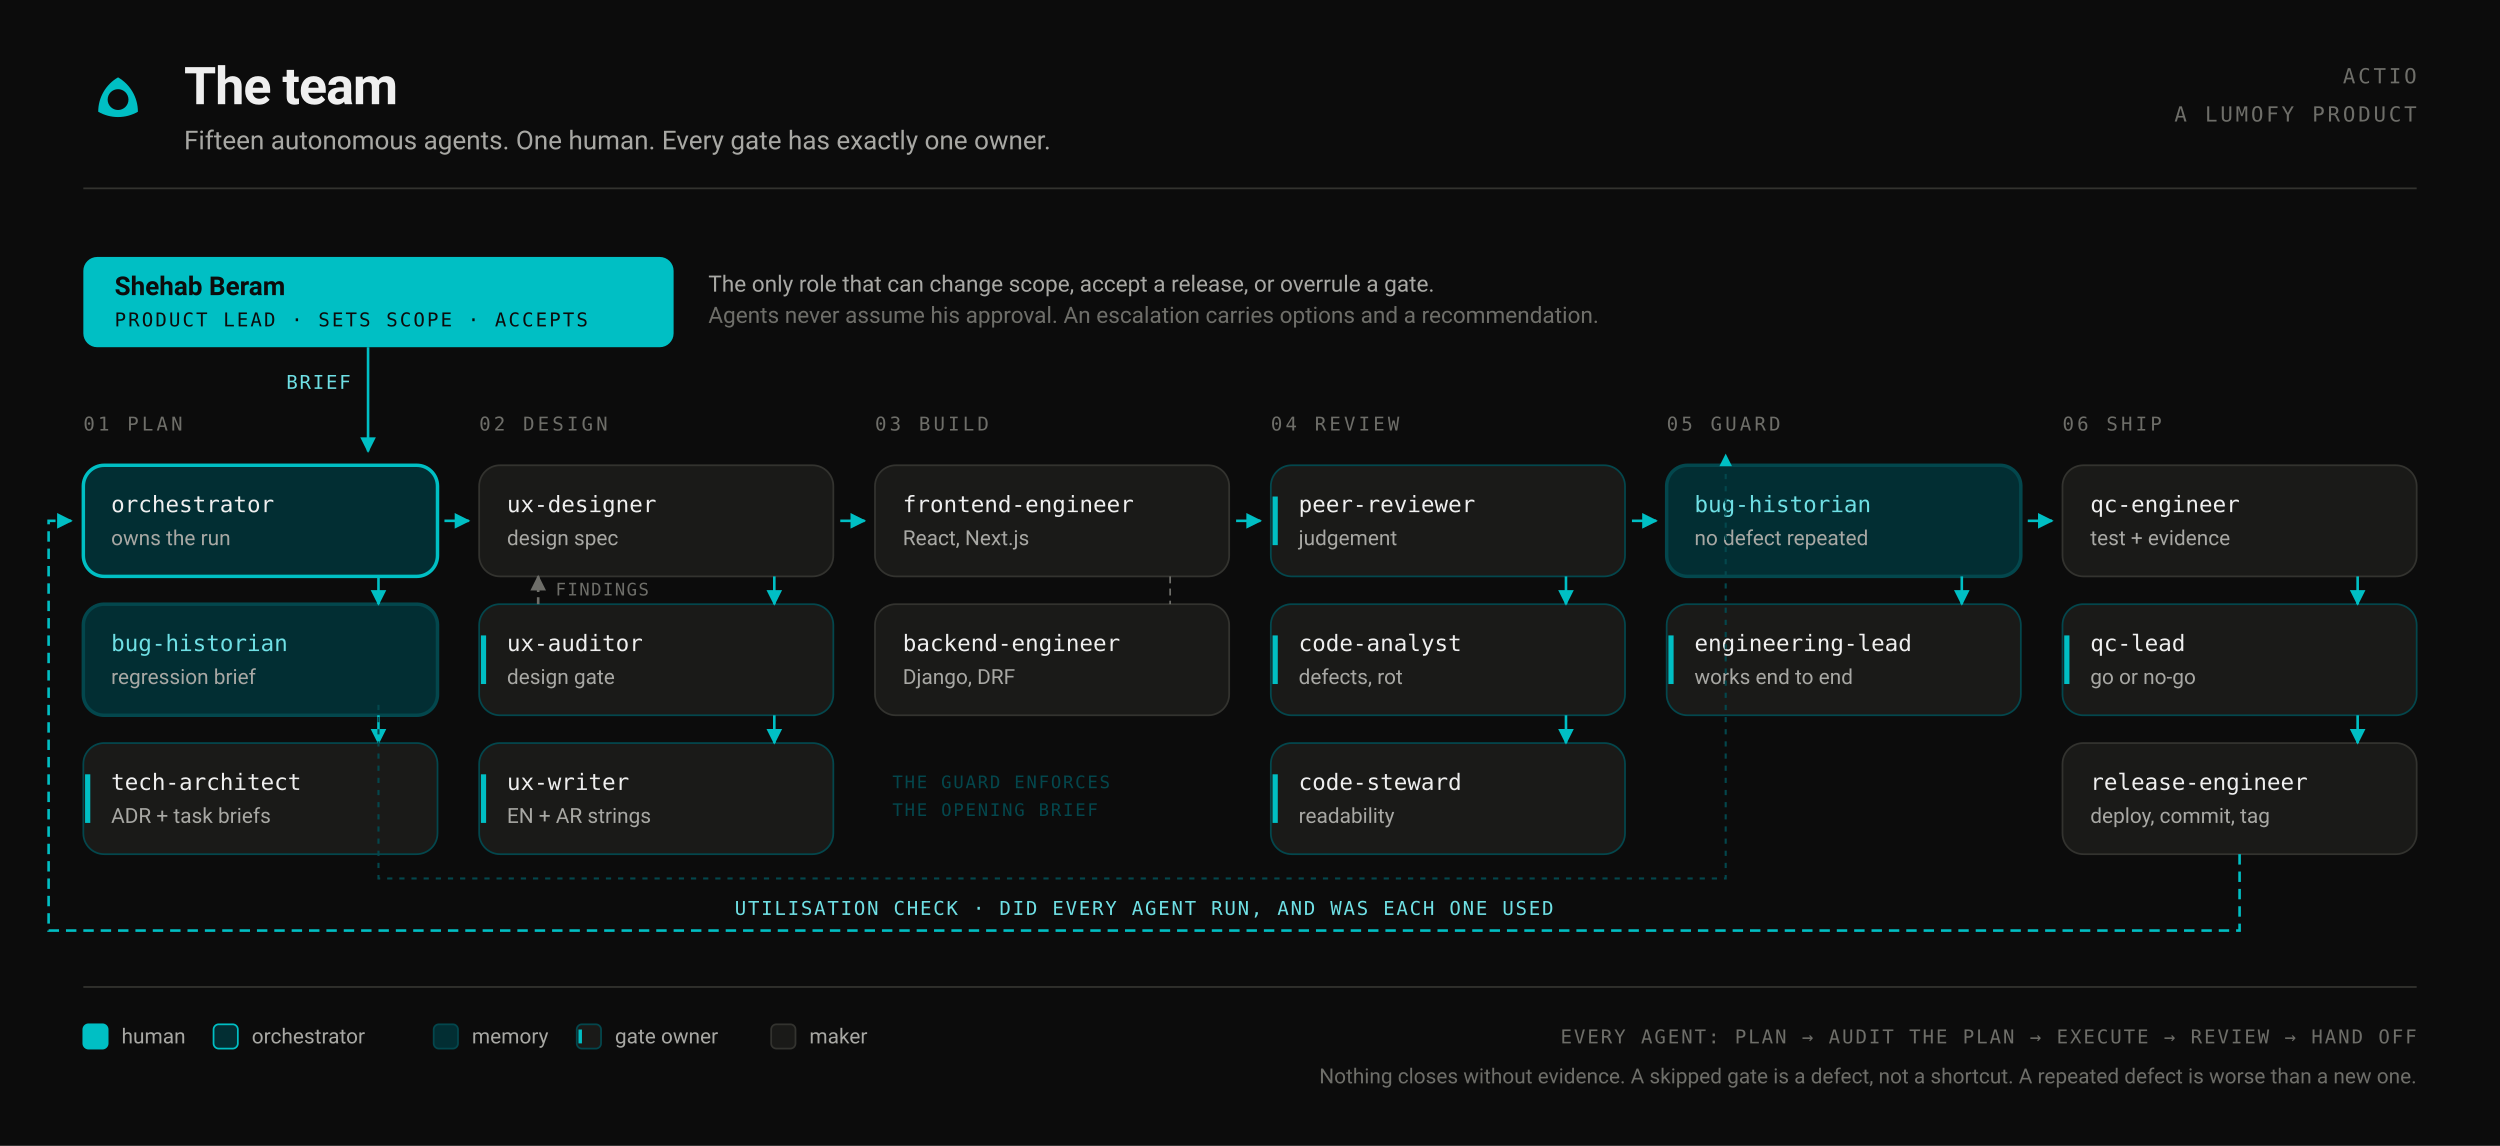
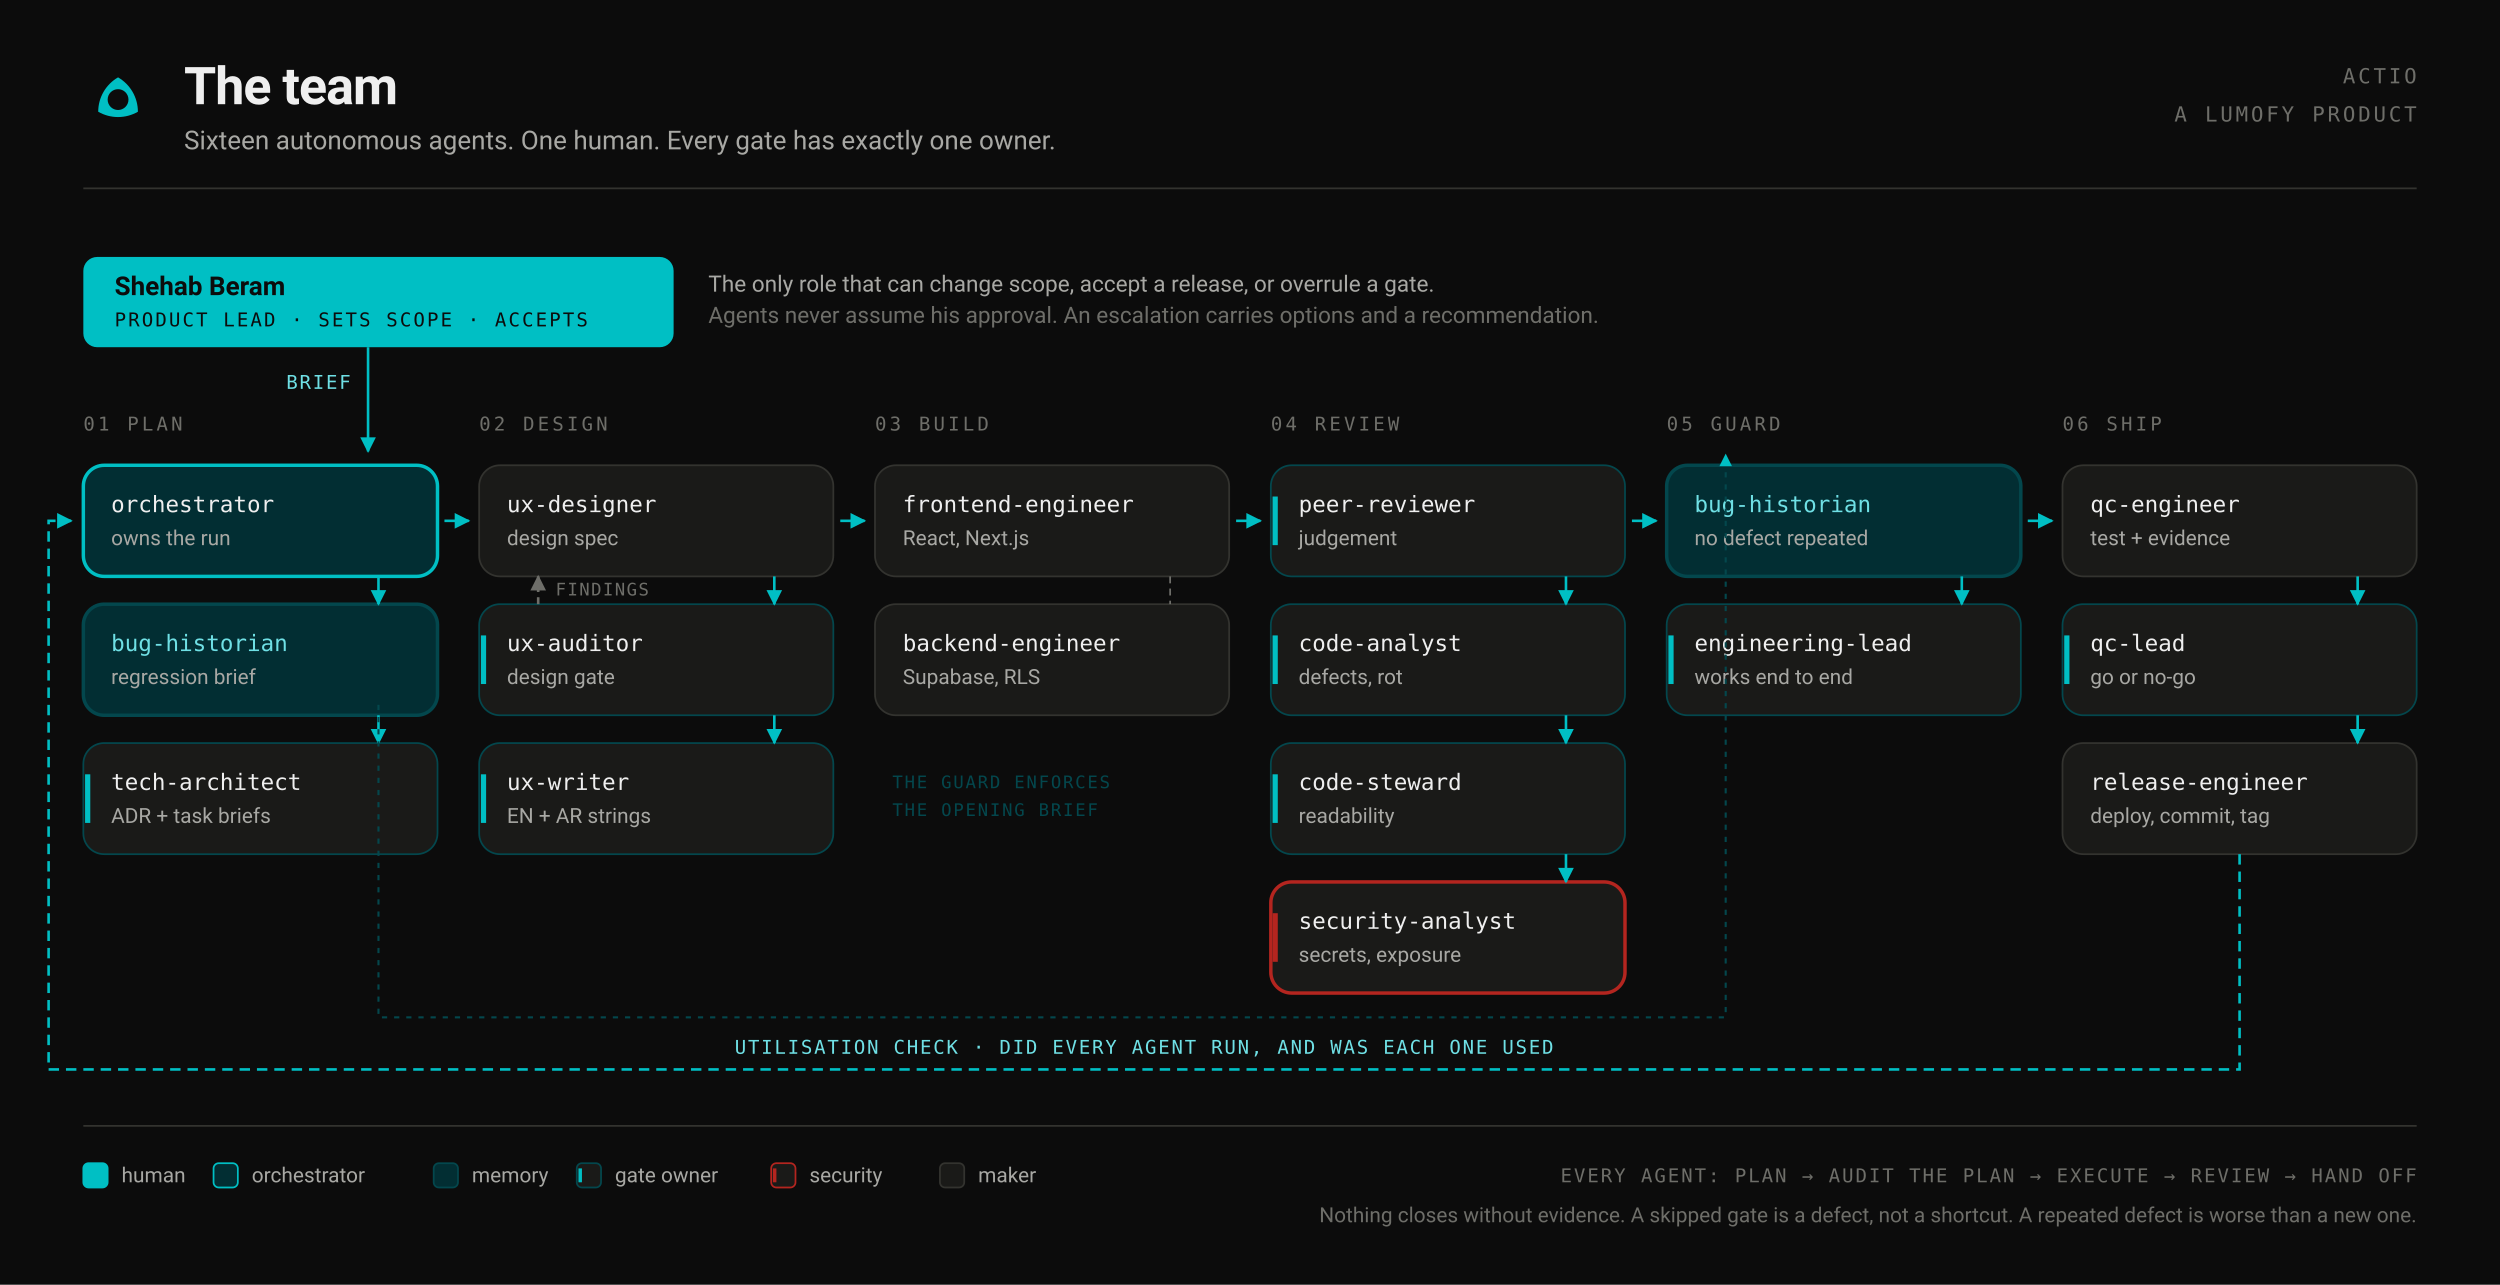
- <svg xmlns="http://www.w3.org/2000/svg" viewBox="0 0 1440 660" width="1440" height="660" role="img" aria-label="The Actio delivery swarm: Shehab Beram as Product Lead above fifteen agent roles arranged across plan, design, build, review, guard and ship, with the eleven gate owners marked in the accent colour.">
-   <rect width="1440" height="660" fill="#0C0C0C" />
+ <svg xmlns="http://www.w3.org/2000/svg" viewBox="0 0 1440 740" width="1440" height="740" role="img" aria-label="The Actio delivery swarm: Shehab Beram as Product Lead above sixteen agent roles arranged across plan, design, build, review, guard and ship, with the twelve gate owners marked in the accent colour.">
+   <rect width="1440" height="740" fill="#0C0C0C" />
  <defs>
    <marker id="a" viewBox="0 0 10 10" refX="9" refY="5" markerWidth="6" markerHeight="6" orient="auto-start-reverse">
      <path d="M0 0 L10 5 L0 10 z" fill="#00BFC4" />
    </marker>
    <marker id="am" viewBox="0 0 10 10" refX="9" refY="5" markerWidth="6" markerHeight="6" orient="auto-start-reverse">
      <path d="M0 0 L10 5 L0 10 z" fill="#6E6E69" />
    </marker>
  </defs>
  <g transform="translate(48 36) scale(0.4)">
    <path d="M 50 21.4 A 57.158 57.158 0 0 1 78.579 70.9 A 57.158 57.158 0 0 1 21.421 70.9 A 57.158 57.158 0 0 1 50 21.4 Z M 35 53.4 a 15 15 0 1 0 30 0 a 15 15 0 1 0 -30 0 Z" fill="#00BFC4" fill-rule="evenodd" />
  </g>
  <text x="106" y="60" font-family="'IBM Plex Sans','Source Sans 3',-apple-system,BlinkMacSystemFont,'Segoe UI',Roboto,sans-serif" font-size="30" font-weight="600" fill="#EFEFEF" letter-spacing="-0.6">The team</text>
-   <text x="106" y="86" font-family="'IBM Plex Sans','Source Sans 3',-apple-system,BlinkMacSystemFont,'Segoe UI',Roboto,sans-serif" font-size="15" fill="#A8A8A4">Fifteen autonomous agents. One human. Every gate has exactly one owner.</text>
+   <text x="106" y="86" font-family="'IBM Plex Sans','Source Sans 3',-apple-system,BlinkMacSystemFont,'Segoe UI',Roboto,sans-serif" font-size="15" fill="#A8A8A4">Sixteen autonomous agents. One human. Every gate has exactly one owner.</text>
  <text x="1392" y="48" text-anchor="end" font-family="'IBM Plex Mono',ui-monospace,SFMono-Regular,Menlo,Consolas,monospace" font-size="12" font-weight="500" fill="#6E6E69" letter-spacing="1.6">ACTIO</text>
  <text x="1392" y="70" text-anchor="end" font-family="'IBM Plex Mono',ui-monospace,SFMono-Regular,Menlo,Consolas,monospace" font-size="12" font-weight="500" fill="#6E6E69" letter-spacing="1.6">A LUMOFY PRODUCT</text>
  <rect x="48" y="108" width="1344" height="1" fill="#33332F" />
  <rect x="48" y="148" width="340" height="52" rx="8" fill="#00BFC4" />
  <text x="66" y="170" font-family="'IBM Plex Sans','Source Sans 3',-apple-system,BlinkMacSystemFont,'Segoe UI',Roboto,sans-serif" font-size="15" font-weight="600" fill="#0C0C0C">Shehab Beram</text>
  <text x="66" y="188" font-family="'IBM Plex Mono',ui-monospace,SFMono-Regular,Menlo,Consolas,monospace" font-size="11" font-weight="500" fill="#0C0C0C" letter-spacing="1.2">PRODUCT LEAD · SETS SCOPE · ACCEPTS</text>
  <text x="408" y="168" font-family="'IBM Plex Sans','Source Sans 3',-apple-system,BlinkMacSystemFont,'Segoe UI',Roboto,sans-serif" font-size="13" fill="#A8A8A4">The only role that can change scope, accept a release, or overrule a gate.</text>
  <text x="408" y="186" font-family="'IBM Plex Sans','Source Sans 3',-apple-system,BlinkMacSystemFont,'Segoe UI',Roboto,sans-serif" font-size="13" fill="#6E6E69">Agents never assume his approval. An escalation carries options and a recommendation.</text>
  <path d="M 212 200 V 260" stroke="#00BFC4" stroke-width="1.5" fill="none" marker-end="url(#a)" />
  <text x="202" y="224" text-anchor="end" font-family="'IBM Plex Mono',ui-monospace,SFMono-Regular,Menlo,Consolas,monospace" font-size="11" fill="#6FE0E5" letter-spacing="1">BRIEF</text>
  <text x="48" y="248" font-family="'IBM Plex Mono',ui-monospace,SFMono-Regular,Menlo,Consolas,monospace" font-size="11" font-weight="500" fill="#6E6E69" letter-spacing="1.8">01 PLAN</text>
  <text x="276" y="248" font-family="'IBM Plex Mono',ui-monospace,SFMono-Regular,Menlo,Consolas,monospace" font-size="11" font-weight="500" fill="#6E6E69" letter-spacing="1.8">02 DESIGN</text>
  <text x="504" y="248" font-family="'IBM Plex Mono',ui-monospace,SFMono-Regular,Menlo,Consolas,monospace" font-size="11" font-weight="500" fill="#6E6E69" letter-spacing="1.8">03 BUILD</text>
  <text x="732" y="248" font-family="'IBM Plex Mono',ui-monospace,SFMono-Regular,Menlo,Consolas,monospace" font-size="11" font-weight="500" fill="#6E6E69" letter-spacing="1.8">04 REVIEW</text>
  <text x="960" y="248" font-family="'IBM Plex Mono',ui-monospace,SFMono-Regular,Menlo,Consolas,monospace" font-size="11" font-weight="500" fill="#6E6E69" letter-spacing="1.8">05 GUARD</text>
  <text x="1188" y="248" font-family="'IBM Plex Mono',ui-monospace,SFMono-Regular,Menlo,Consolas,monospace" font-size="11" font-weight="500" fill="#6E6E69" letter-spacing="1.8">06 SHIP</text>
  <rect x="48" y="268" width="204" height="64" rx="12" fill="#022E33" stroke="#00BFC4" stroke-width="2" />
  <text x="64" y="295" font-family="'IBM Plex Mono',ui-monospace,SFMono-Regular,Menlo,Consolas,monospace" font-size="13" font-weight="500" fill="#EFEFEF">orchestrator</text>
  <text x="64" y="314" font-family="'IBM Plex Sans','Source Sans 3',-apple-system,BlinkMacSystemFont,'Segoe UI',Roboto,sans-serif" font-size="12" fill="#A8A8A4">owns the run</text>
  <rect x="48" y="348" width="204" height="64" rx="12" fill="#022E33" stroke="#03474D" stroke-width="2" />
  <text x="64" y="375" font-family="'IBM Plex Mono',ui-monospace,SFMono-Regular,Menlo,Consolas,monospace" font-size="13" font-weight="500" fill="#6FE0E5">bug-historian</text>
  <text x="64" y="394" font-family="'IBM Plex Sans','Source Sans 3',-apple-system,BlinkMacSystemFont,'Segoe UI',Roboto,sans-serif" font-size="12" fill="#A8A8A4">regression brief</text>
  <rect x="48" y="428" width="204" height="64" rx="12" fill="#1A1A18" stroke="#03474D" stroke-width="1" />
  <rect x="49" y="446" width="3" height="28" fill="#00BFC4" />
  <text x="64" y="455" font-family="'IBM Plex Mono',ui-monospace,SFMono-Regular,Menlo,Consolas,monospace" font-size="13" font-weight="500" fill="#EFEFEF">tech-architect</text>
  <text x="64" y="474" font-family="'IBM Plex Sans','Source Sans 3',-apple-system,BlinkMacSystemFont,'Segoe UI',Roboto,sans-serif" font-size="12" fill="#A8A8A4">ADR + task briefs</text>
  <rect x="276" y="268" width="204" height="64" rx="12" fill="#1A1A18" stroke="#33332F" stroke-width="1" />
  <text x="292" y="295" font-family="'IBM Plex Mono',ui-monospace,SFMono-Regular,Menlo,Consolas,monospace" font-size="13" font-weight="500" fill="#EFEFEF">ux-designer</text>
  <text x="292" y="314" font-family="'IBM Plex Sans','Source Sans 3',-apple-system,BlinkMacSystemFont,'Segoe UI',Roboto,sans-serif" font-size="12" fill="#A8A8A4">design spec</text>
  <rect x="276" y="348" width="204" height="64" rx="12" fill="#1A1A18" stroke="#03474D" stroke-width="1" />
  <rect x="277" y="366" width="3" height="28" fill="#00BFC4" />
  <text x="292" y="375" font-family="'IBM Plex Mono',ui-monospace,SFMono-Regular,Menlo,Consolas,monospace" font-size="13" font-weight="500" fill="#EFEFEF">ux-auditor</text>
  <text x="292" y="394" font-family="'IBM Plex Sans','Source Sans 3',-apple-system,BlinkMacSystemFont,'Segoe UI',Roboto,sans-serif" font-size="12" fill="#A8A8A4">design gate</text>
  <rect x="276" y="428" width="204" height="64" rx="12" fill="#1A1A18" stroke="#03474D" stroke-width="1" />
  <rect x="277" y="446" width="3" height="28" fill="#00BFC4" />
  <text x="292" y="455" font-family="'IBM Plex Mono',ui-monospace,SFMono-Regular,Menlo,Consolas,monospace" font-size="13" font-weight="500" fill="#EFEFEF">ux-writer</text>
  <text x="292" y="474" font-family="'IBM Plex Sans','Source Sans 3',-apple-system,BlinkMacSystemFont,'Segoe UI',Roboto,sans-serif" font-size="12" fill="#A8A8A4">EN + AR strings</text>
  <rect x="504" y="268" width="204" height="64" rx="12" fill="#1A1A18" stroke="#33332F" stroke-width="1" />
  <text x="520" y="295" font-family="'IBM Plex Mono',ui-monospace,SFMono-Regular,Menlo,Consolas,monospace" font-size="13" font-weight="500" fill="#EFEFEF">frontend-engineer</text>
  <text x="520" y="314" font-family="'IBM Plex Sans','Source Sans 3',-apple-system,BlinkMacSystemFont,'Segoe UI',Roboto,sans-serif" font-size="12" fill="#A8A8A4">React, Next.js</text>
  <rect x="504" y="348" width="204" height="64" rx="12" fill="#1A1A18" stroke="#33332F" stroke-width="1" />
  <text x="520" y="375" font-family="'IBM Plex Mono',ui-monospace,SFMono-Regular,Menlo,Consolas,monospace" font-size="13" font-weight="500" fill="#EFEFEF">backend-engineer</text>
-   <text x="520" y="394" font-family="'IBM Plex Sans','Source Sans 3',-apple-system,BlinkMacSystemFont,'Segoe UI',Roboto,sans-serif" font-size="12" fill="#A8A8A4">Django, DRF</text>
+   <text x="520" y="394" font-family="'IBM Plex Sans','Source Sans 3',-apple-system,BlinkMacSystemFont,'Segoe UI',Roboto,sans-serif" font-size="12" fill="#A8A8A4">Supabase, RLS</text>
  <rect x="732" y="268" width="204" height="64" rx="12" fill="#1A1A18" stroke="#03474D" stroke-width="1" />
  <rect x="733" y="286" width="3" height="28" fill="#00BFC4" />
  <text x="748" y="295" font-family="'IBM Plex Mono',ui-monospace,SFMono-Regular,Menlo,Consolas,monospace" font-size="13" font-weight="500" fill="#EFEFEF">peer-reviewer</text>
  <text x="748" y="314" font-family="'IBM Plex Sans','Source Sans 3',-apple-system,BlinkMacSystemFont,'Segoe UI',Roboto,sans-serif" font-size="12" fill="#A8A8A4">judgement</text>
  <rect x="732" y="348" width="204" height="64" rx="12" fill="#1A1A18" stroke="#03474D" stroke-width="1" />
  <rect x="733" y="366" width="3" height="28" fill="#00BFC4" />
  <text x="748" y="375" font-family="'IBM Plex Mono',ui-monospace,SFMono-Regular,Menlo,Consolas,monospace" font-size="13" font-weight="500" fill="#EFEFEF">code-analyst</text>
  <text x="748" y="394" font-family="'IBM Plex Sans','Source Sans 3',-apple-system,BlinkMacSystemFont,'Segoe UI',Roboto,sans-serif" font-size="12" fill="#A8A8A4">defects, rot</text>
  <rect x="732" y="428" width="204" height="64" rx="12" fill="#1A1A18" stroke="#03474D" stroke-width="1" />
  <rect x="733" y="446" width="3" height="28" fill="#00BFC4" />
  <text x="748" y="455" font-family="'IBM Plex Mono',ui-monospace,SFMono-Regular,Menlo,Consolas,monospace" font-size="13" font-weight="500" fill="#EFEFEF">code-steward</text>
  <text x="748" y="474" font-family="'IBM Plex Sans','Source Sans 3',-apple-system,BlinkMacSystemFont,'Segoe UI',Roboto,sans-serif" font-size="12" fill="#A8A8A4">readability</text>
+   <rect x="732" y="508" width="204" height="64" rx="12" fill="#1A1A18" stroke="#B4251F" stroke-width="2" />
+   <rect x="733" y="526" width="3" height="28" fill="#B4251F" />
+   <text x="748" y="535" font-family="'IBM Plex Mono',ui-monospace,SFMono-Regular,Menlo,Consolas,monospace" font-size="13" font-weight="500" fill="#EFEFEF">security-analyst</text>
+   <text x="748" y="554" font-family="'IBM Plex Sans','Source Sans 3',-apple-system,BlinkMacSystemFont,'Segoe UI',Roboto,sans-serif" font-size="12" fill="#A8A8A4">secrets, exposure</text>
  <rect x="960" y="268" width="204" height="64" rx="12" fill="#022E33" stroke="#03474D" stroke-width="2" />
  <text x="976" y="295" font-family="'IBM Plex Mono',ui-monospace,SFMono-Regular,Menlo,Consolas,monospace" font-size="13" font-weight="500" fill="#6FE0E5">bug-historian</text>
  <text x="976" y="314" font-family="'IBM Plex Sans','Source Sans 3',-apple-system,BlinkMacSystemFont,'Segoe UI',Roboto,sans-serif" font-size="12" fill="#A8A8A4">no defect repeated</text>
  <rect x="960" y="348" width="204" height="64" rx="12" fill="#1A1A18" stroke="#03474D" stroke-width="1" />
  <rect x="961" y="366" width="3" height="28" fill="#00BFC4" />
  <text x="976" y="375" font-family="'IBM Plex Mono',ui-monospace,SFMono-Regular,Menlo,Consolas,monospace" font-size="13" font-weight="500" fill="#EFEFEF">engineering-lead</text>
  <text x="976" y="394" font-family="'IBM Plex Sans','Source Sans 3',-apple-system,BlinkMacSystemFont,'Segoe UI',Roboto,sans-serif" font-size="12" fill="#A8A8A4">works end to end</text>
  <rect x="1188" y="268" width="204" height="64" rx="12" fill="#1A1A18" stroke="#33332F" stroke-width="1" />
  <text x="1204" y="295" font-family="'IBM Plex Mono',ui-monospace,SFMono-Regular,Menlo,Consolas,monospace" font-size="13" font-weight="500" fill="#EFEFEF">qc-engineer</text>
  <text x="1204" y="314" font-family="'IBM Plex Sans','Source Sans 3',-apple-system,BlinkMacSystemFont,'Segoe UI',Roboto,sans-serif" font-size="12" fill="#A8A8A4">test + evidence</text>
  <rect x="1188" y="348" width="204" height="64" rx="12" fill="#1A1A18" stroke="#03474D" stroke-width="1" />
  <rect x="1189" y="366" width="3" height="28" fill="#00BFC4" />
  <text x="1204" y="375" font-family="'IBM Plex Mono',ui-monospace,SFMono-Regular,Menlo,Consolas,monospace" font-size="13" font-weight="500" fill="#EFEFEF">qc-lead</text>
  <text x="1204" y="394" font-family="'IBM Plex Sans','Source Sans 3',-apple-system,BlinkMacSystemFont,'Segoe UI',Roboto,sans-serif" font-size="12" fill="#A8A8A4">go or no-go</text>
  <rect x="1188" y="428" width="204" height="64" rx="12" fill="#1A1A18" stroke="#33332F" stroke-width="1" />
  <text x="1204" y="455" font-family="'IBM Plex Mono',ui-monospace,SFMono-Regular,Menlo,Consolas,monospace" font-size="13" font-weight="500" fill="#EFEFEF">release-engineer</text>
  <text x="1204" y="474" font-family="'IBM Plex Sans','Source Sans 3',-apple-system,BlinkMacSystemFont,'Segoe UI',Roboto,sans-serif" font-size="12" fill="#A8A8A4">deploy, commit, tag</text>
  <path d="M 256 300 H 270" stroke="#00BFC4" stroke-width="1.5" fill="none" marker-end="url(#a)" />
  <path d="M 484 300 H 498" stroke="#00BFC4" stroke-width="1.5" fill="none" marker-end="url(#a)" />
  <path d="M 712 300 H 726" stroke="#00BFC4" stroke-width="1.5" fill="none" marker-end="url(#a)" />
  <path d="M 940 300 H 954" stroke="#00BFC4" stroke-width="1.5" fill="none" marker-end="url(#a)" />
  <path d="M 1168 300 H 1182" stroke="#00BFC4" stroke-width="1.5" fill="none" marker-end="url(#a)" />
  <path d="M 218 332 V 348" stroke="#00BFC4" stroke-width="1.5" fill="none" marker-end="url(#a)" />
  <path d="M 218 412 V 428" stroke="#00BFC4" stroke-width="1.5" fill="none" marker-end="url(#a)" />
  <path d="M 446 332 V 348" stroke="#00BFC4" stroke-width="1.5" fill="none" marker-end="url(#a)" />
  <path d="M 446 412 V 428" stroke="#00BFC4" stroke-width="1.5" fill="none" marker-end="url(#a)" />
  <path d="M 902 332 V 348" stroke="#00BFC4" stroke-width="1.5" fill="none" marker-end="url(#a)" />
  <path d="M 902 412 V 428" stroke="#00BFC4" stroke-width="1.5" fill="none" marker-end="url(#a)" />
+   <path d="M 902 492 V 508" stroke="#00BFC4" stroke-width="1.5" fill="none" marker-end="url(#a)" />
  <path d="M 1130 332 V 348" stroke="#00BFC4" stroke-width="1.5" fill="none" marker-end="url(#a)" />
  <path d="M 1358 332 V 348" stroke="#00BFC4" stroke-width="1.5" fill="none" marker-end="url(#a)" />
  <path d="M 1358 412 V 428" stroke="#00BFC4" stroke-width="1.5" fill="none" marker-end="url(#a)" />
  <path d="M 310 348 V 332" stroke="#6E6E69" stroke-width="1.5" fill="none" stroke-dasharray="4 3" marker-end="url(#am)" />
  <text x="320" y="343" font-family="'IBM Plex Mono',ui-monospace,SFMono-Regular,Menlo,Consolas,monospace" font-size="10" fill="#6E6E69" letter-spacing="0.8">FINDINGS</text>
  <path d="M 674 332 V 348" stroke="#6E6E69" stroke-width="1" fill="none" stroke-dasharray="4 3" />
-   <path d="M 218 406 V 506 H 994 V 262" stroke="#03474D" stroke-width="1.2" fill="none" stroke-dasharray="3 4" marker-end="url(#a)" />
+   <path d="M 218 406 V 586 H 994 V 262" stroke="#03474D" stroke-width="1.2" fill="none" stroke-dasharray="3 4" marker-end="url(#a)" />
  <text x="514" y="454" font-family="'IBM Plex Mono',ui-monospace,SFMono-Regular,Menlo,Consolas,monospace" font-size="10" fill="#03474D" letter-spacing="1">THE GUARD ENFORCES</text>
  <text x="514" y="470" font-family="'IBM Plex Mono',ui-monospace,SFMono-Regular,Menlo,Consolas,monospace" font-size="10" fill="#03474D" letter-spacing="1">THE OPENING BRIEF</text>
-   <path d="M 1290 492 V 536 H 28 V 300 H 41" stroke="#00BFC4" stroke-width="1.5" fill="none" stroke-dasharray="6 4" marker-end="url(#a)" />
-   <text x="659" y="527" text-anchor="middle" font-family="'IBM Plex Mono',ui-monospace,SFMono-Regular,Menlo,Consolas,monospace" font-size="11" fill="#6FE0E5" letter-spacing="1">UTILISATION CHECK · DID EVERY AGENT RUN, AND WAS EACH ONE USED</text>
-   <rect x="48" y="568" width="1344" height="1" fill="#33332F" />
-   <rect x="48" y="590" width="14" height="14" rx="3" fill="#00BFC4" stroke="#00BFC4" stroke-width="1" />
-   <text x="70" y="601" font-family="'IBM Plex Sans','Source Sans 3',-apple-system,BlinkMacSystemFont,'Segoe UI',Roboto,sans-serif" font-size="12" fill="#A8A8A4">human</text>
-   <rect x="123" y="590" width="14" height="14" rx="3" fill="#022E33" stroke="#00BFC4" stroke-width="1" />
-   <text x="145" y="601" font-family="'IBM Plex Sans','Source Sans 3',-apple-system,BlinkMacSystemFont,'Segoe UI',Roboto,sans-serif" font-size="12" fill="#A8A8A4">orchestrator</text>
-   <rect x="249.8" y="590" width="14" height="14" rx="3" fill="#022E33" stroke="#03474D" stroke-width="1" />
-   <text x="271.8" y="601" font-family="'IBM Plex Sans','Source Sans 3',-apple-system,BlinkMacSystemFont,'Segoe UI',Roboto,sans-serif" font-size="12" fill="#A8A8A4">memory</text>
-   <rect x="332.2" y="590" width="14" height="14" rx="3" fill="#1A1A18" stroke="#03474D" stroke-width="1" />
-   <rect x="333.2" y="593" width="2" height="8" fill="#00BFC4" />
-   <text x="354.2" y="601" font-family="'IBM Plex Sans','Source Sans 3',-apple-system,BlinkMacSystemFont,'Segoe UI',Roboto,sans-serif" font-size="12" fill="#A8A8A4">gate owner</text>
-   <rect x="444.2" y="590" width="14" height="14" rx="3" fill="#1A1A18" stroke="#33332F" stroke-width="1" />
-   <text x="466.2" y="601" font-family="'IBM Plex Sans','Source Sans 3',-apple-system,BlinkMacSystemFont,'Segoe UI',Roboto,sans-serif" font-size="12" fill="#A8A8A4">maker</text>
-   <text x="1392" y="601" text-anchor="end" font-family="'IBM Plex Mono',ui-monospace,SFMono-Regular,Menlo,Consolas,monospace" font-size="11" fill="#6E6E69" letter-spacing="1.1">EVERY AGENT: PLAN → AUDIT THE PLAN → EXECUTE → REVIEW → HAND OFF</text>
-   <text x="1392" y="624" text-anchor="end" font-family="'IBM Plex Sans','Source Sans 3',-apple-system,BlinkMacSystemFont,'Segoe UI',Roboto,sans-serif" font-size="12" fill="#6E6E69">Nothing closes without evidence. A skipped gate is a defect, not a shortcut. A repeated defect is worse than a new one.</text>
+   <path d="M 1290 492 V 616 H 28 V 300 H 41" stroke="#00BFC4" stroke-width="1.5" fill="none" stroke-dasharray="6 4" marker-end="url(#a)" />
+   <text x="659" y="607" text-anchor="middle" font-family="'IBM Plex Mono',ui-monospace,SFMono-Regular,Menlo,Consolas,monospace" font-size="11" fill="#6FE0E5" letter-spacing="1">UTILISATION CHECK · DID EVERY AGENT RUN, AND WAS EACH ONE USED</text>
+   <rect x="48" y="648" width="1344" height="1" fill="#33332F" />
+   <rect x="48" y="670" width="14" height="14" rx="3" fill="#00BFC4" stroke="#00BFC4" stroke-width="1" />
+   <text x="70" y="681" font-family="'IBM Plex Sans','Source Sans 3',-apple-system,BlinkMacSystemFont,'Segoe UI',Roboto,sans-serif" font-size="12" fill="#A8A8A4">human</text>
+   <rect x="123" y="670" width="14" height="14" rx="3" fill="#022E33" stroke="#00BFC4" stroke-width="1" />
+   <text x="145" y="681" font-family="'IBM Plex Sans','Source Sans 3',-apple-system,BlinkMacSystemFont,'Segoe UI',Roboto,sans-serif" font-size="12" fill="#A8A8A4">orchestrator</text>
+   <rect x="249.8" y="670" width="14" height="14" rx="3" fill="#022E33" stroke="#03474D" stroke-width="1" />
+   <text x="271.8" y="681" font-family="'IBM Plex Sans','Source Sans 3',-apple-system,BlinkMacSystemFont,'Segoe UI',Roboto,sans-serif" font-size="12" fill="#A8A8A4">memory</text>
+   <rect x="332.2" y="670" width="14" height="14" rx="3" fill="#1A1A18" stroke="#03474D" stroke-width="1" />
+   <rect x="333.2" y="673" width="2" height="8" fill="#00BFC4" />
+   <text x="354.2" y="681" font-family="'IBM Plex Sans','Source Sans 3',-apple-system,BlinkMacSystemFont,'Segoe UI',Roboto,sans-serif" font-size="12" fill="#A8A8A4">gate owner</text>
+   <rect x="444.2" y="670" width="14" height="14" rx="3" fill="#1A1A18" stroke="#B4251F" stroke-width="1" />
+   <rect x="445.2" y="673" width="2" height="8" fill="#B4251F" />
+   <text x="466.2" y="681" font-family="'IBM Plex Sans','Source Sans 3',-apple-system,BlinkMacSystemFont,'Segoe UI',Roboto,sans-serif" font-size="12" fill="#A8A8A4">security</text>
+   <rect x="541.4" y="670" width="14" height="14" rx="3" fill="#1A1A18" stroke="#33332F" stroke-width="1" />
+   <text x="563.4" y="681" font-family="'IBM Plex Sans','Source Sans 3',-apple-system,BlinkMacSystemFont,'Segoe UI',Roboto,sans-serif" font-size="12" fill="#A8A8A4">maker</text>
+   <text x="1392" y="681" text-anchor="end" font-family="'IBM Plex Mono',ui-monospace,SFMono-Regular,Menlo,Consolas,monospace" font-size="11" fill="#6E6E69" letter-spacing="1.1">EVERY AGENT: PLAN → AUDIT THE PLAN → EXECUTE → REVIEW → HAND OFF</text>
+   <text x="1392" y="704" text-anchor="end" font-family="'IBM Plex Sans','Source Sans 3',-apple-system,BlinkMacSystemFont,'Segoe UI',Roboto,sans-serif" font-size="12" fill="#6E6E69">Nothing closes without evidence. A skipped gate is a defect, not a shortcut. A repeated defect is worse than a new one.</text>
</svg>
